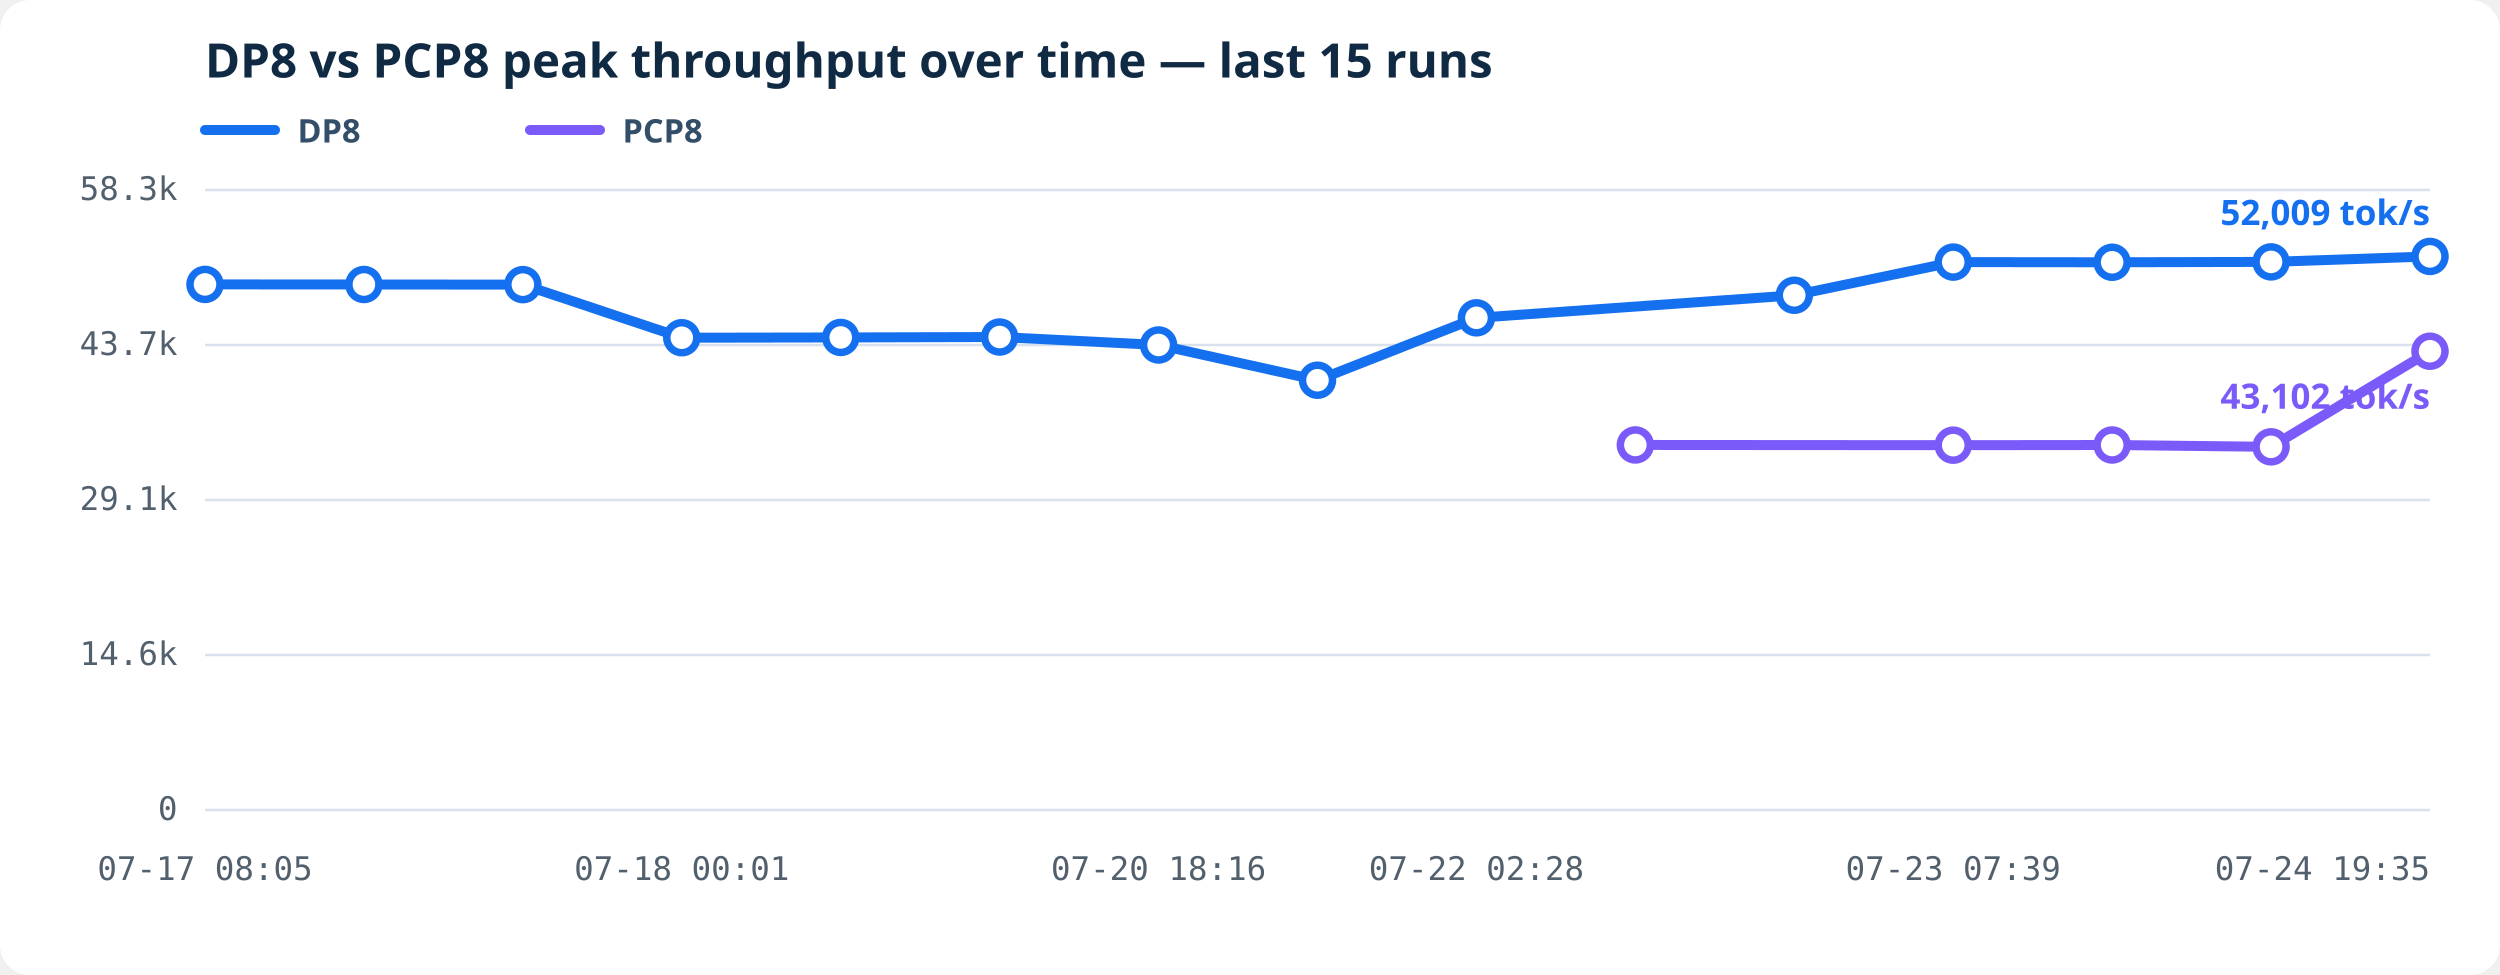
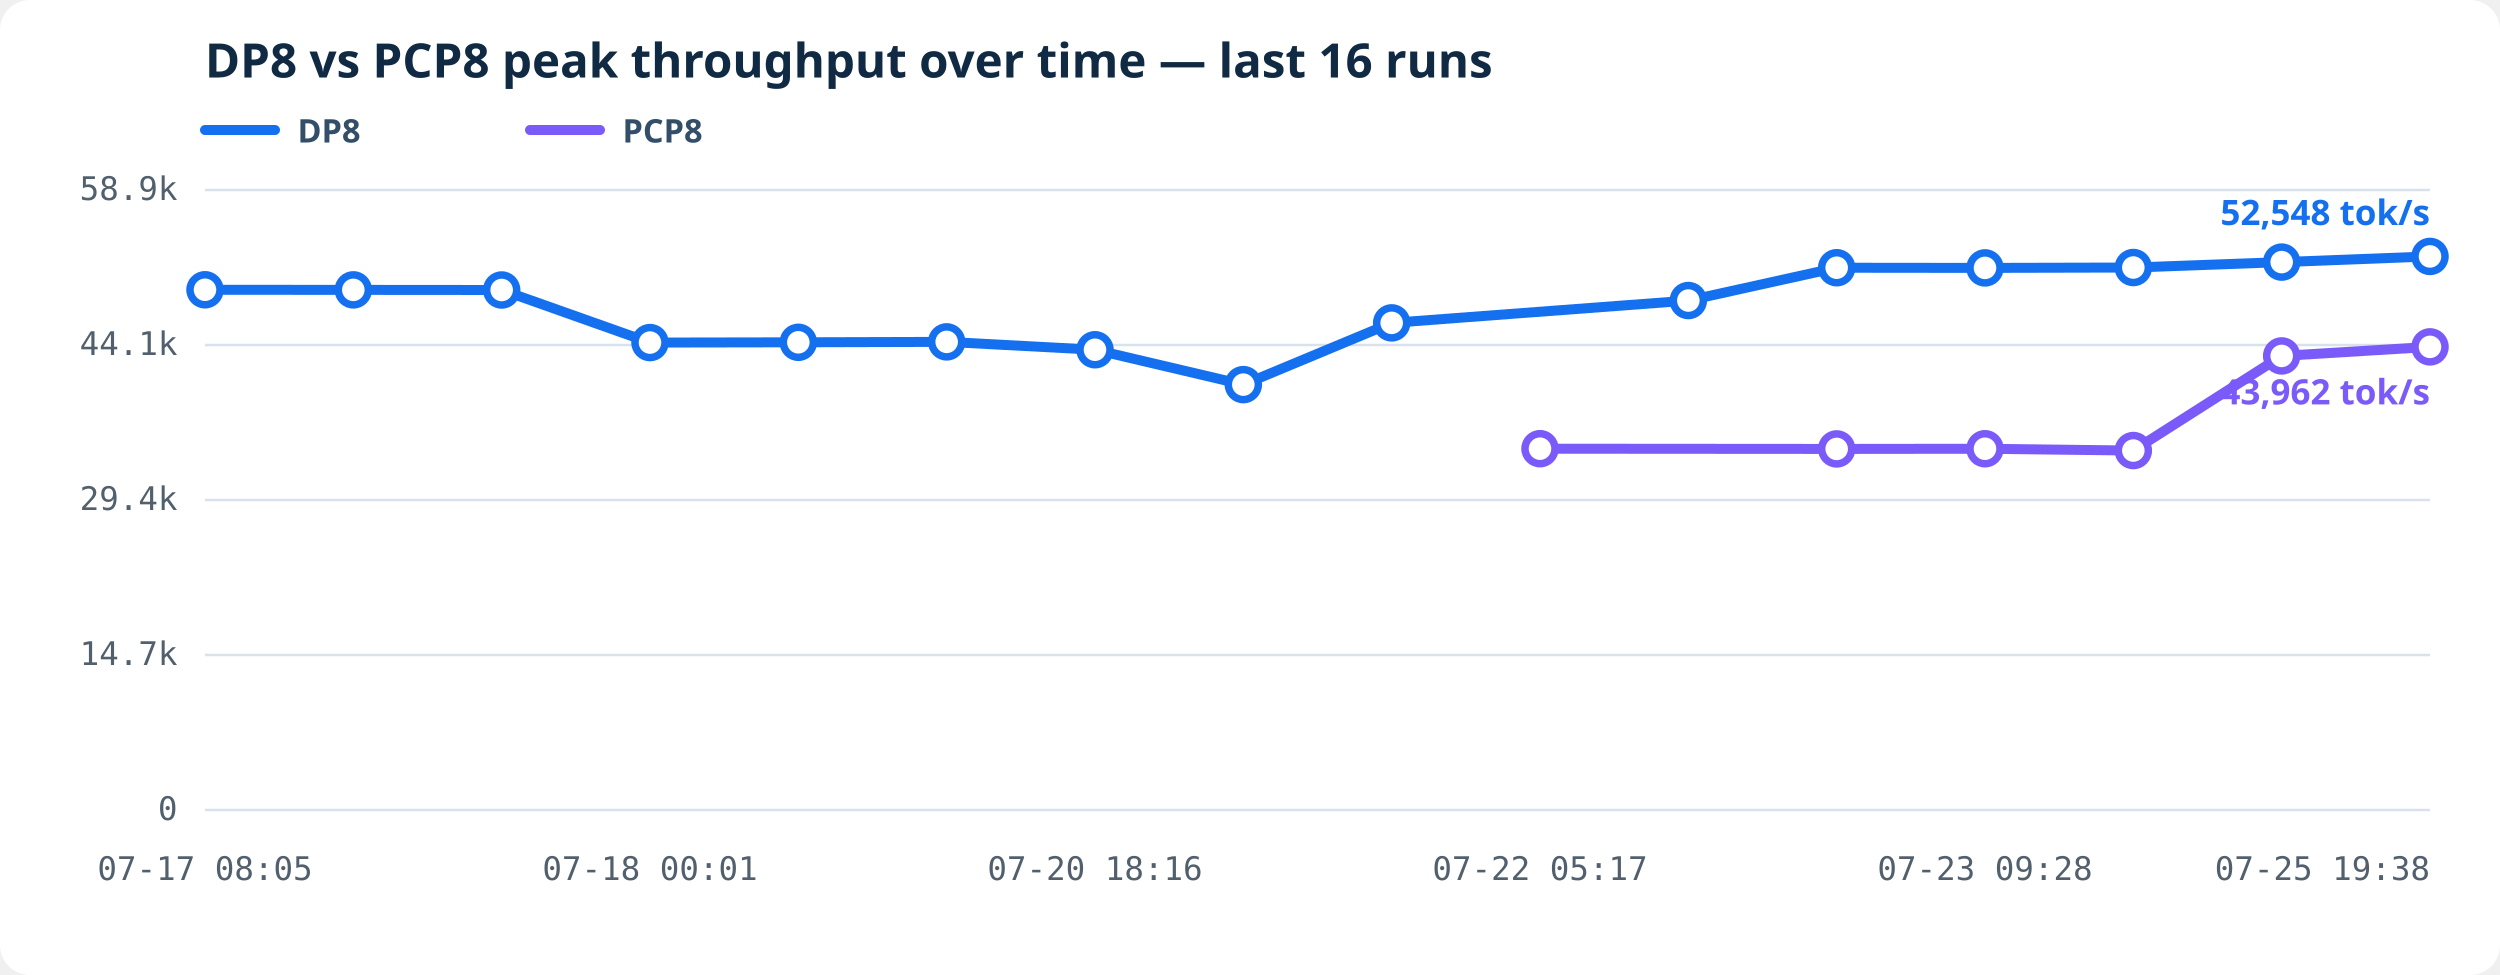
<svg xmlns="http://www.w3.org/2000/svg" viewBox="0 0 1000 390" role="img" aria-labelledby="history-title history-desc">
  <style>.bg{fill:#fff}.grid{stroke:#d9e2ec;stroke-width:1}.axis{fill:#52606d;font:13px ui-monospace,SFMono-Regular,Consolas,monospace}.heading{fill:#102a43;font:600 19px system-ui,sans-serif}.line{fill:none;stroke-width:4;stroke-linejoin:round;stroke-linecap:round}.dot{fill:#fff;stroke-width:3}.latest{stroke-width:3}.legend{fill:#334e68;font:600 13px system-ui,sans-serif}.value{font:600 14px system-ui,sans-serif}</style>
  <rect class="bg" width="1000" height="390" rx="12" />
-   <text class="heading" x="82" y="31">DP8 vs PCP8 peak throughput over time — last 15 runs</text>
+   <text class="heading" x="82" y="31">DP8 vs PCP8 peak throughput over time — last 16 runs</text>
  <line x1="82" y1="52" x2="110" y2="52" stroke="#1570ef" stroke-width="4" stroke-linecap="round" />
  <text class="legend" x="119" y="57">DP8</text>
  <line x1="212" y1="52" x2="240" y2="52" stroke="#7a5af8" stroke-width="4" stroke-linecap="round" />
  <text class="legend" x="249" y="57">PCP8</text>
  <line class="grid" x1="82" y1="324.00" x2="972" y2="324.00" />
  <text class="axis" text-anchor="end" x="71" y="328.00">0</text>
  <line class="grid" x1="82" y1="262.00" x2="972" y2="262.00" />
-   <text class="axis" text-anchor="end" x="71" y="266.00">14.6k</text>
+   <text class="axis" text-anchor="end" x="71" y="266.00">14.7k</text>
  <line class="grid" x1="82" y1="200.00" x2="972" y2="200.00" />
-   <text class="axis" text-anchor="end" x="71" y="204.00">29.1k</text>
+   <text class="axis" text-anchor="end" x="71" y="204.00">29.4k</text>
  <line class="grid" x1="82" y1="138.00" x2="972" y2="138.00" />
-   <text class="axis" text-anchor="end" x="71" y="142.00">43.7k</text>
+   <text class="axis" text-anchor="end" x="71" y="142.00">44.1k</text>
  <line class="grid" x1="82" y1="76.00" x2="972" y2="76.00" />
-   <text class="axis" text-anchor="end" x="71" y="80.00">58.3k</text>
+   <text class="axis" text-anchor="end" x="71" y="80.00">58.9k</text>
  <text class="axis" text-anchor="middle" x="82.00" y="352">07-17 08:05</text>
-   <text class="axis" text-anchor="middle" x="272.71" y="352">07-18 00:01</text>
-   <text class="axis" text-anchor="middle" x="463.43" y="352">07-20 18:16</text>
-   <text class="axis" text-anchor="middle" x="590.57" y="352">07-22 02:28</text>
-   <text class="axis" text-anchor="middle" x="781.29" y="352">07-23 07:39</text>
-   <text class="axis" text-anchor="end" x="972.00" y="352">07-24 19:35</text>
-   <polyline class="line" stroke="#1570ef" points="82.00,113.76 145.57,113.80 209.14,113.85 272.71,135.09 336.29,134.98 399.86,134.81 463.43,137.99 527.00,152.09 590.57,127.13 717.71,118.11 781.29,104.84 844.86,104.91 908.43,104.76 972.00,102.57" />
-   <circle class="dot" fill="#fff" stroke="#1570ef" cx="82.00" cy="113.76" r="6" />
-   <circle class="dot" fill="#fff" stroke="#1570ef" cx="145.57" cy="113.80" r="6" />
-   <circle class="dot" fill="#fff" stroke="#1570ef" cx="209.14" cy="113.85" r="6" />
-   <circle class="dot" fill="#fff" stroke="#1570ef" cx="272.71" cy="135.09" r="6" />
-   <circle class="dot" fill="#fff" stroke="#1570ef" cx="336.29" cy="134.98" r="6" />
-   <circle class="dot" fill="#fff" stroke="#1570ef" cx="399.86" cy="134.81" r="6" />
-   <circle class="dot" fill="#fff" stroke="#1570ef" cx="463.43" cy="137.99" r="6" />
-   <circle class="dot" fill="#fff" stroke="#1570ef" cx="527.00" cy="152.09" r="6" />
-   <circle class="dot" fill="#fff" stroke="#1570ef" cx="590.57" cy="127.13" r="6" />
-   <circle class="dot" fill="#fff" stroke="#1570ef" cx="717.71" cy="118.11" r="6" />
-   <circle class="dot" fill="#fff" stroke="#1570ef" cx="781.29" cy="104.84" r="6" />
-   <circle class="dot" fill="#fff" stroke="#1570ef" cx="844.86" cy="104.91" r="6" />
-   <circle class="dot" fill="#fff" stroke="#1570ef" cx="908.43" cy="104.76" r="6" />
+   <text class="axis" text-anchor="middle" x="260.00" y="352">07-18 00:01</text>
+   <text class="axis" text-anchor="middle" x="438.00" y="352">07-20 18:16</text>
+   <text class="axis" text-anchor="middle" x="616.00" y="352">07-22 05:17</text>
+   <text class="axis" text-anchor="middle" x="794.00" y="352">07-23 09:28</text>
+   <text class="axis" text-anchor="end" x="972.00" y="352">07-25 19:38</text>
+   <polyline class="line" stroke="#1570ef" points="82.00,115.91 141.33,115.95 200.67,116.00 260.00,137.03 319.33,136.92 378.67,136.75 438.00,139.90 497.33,153.85 556.67,129.15 675.33,120.22 734.67,107.09 794.00,107.16 853.33,107.01 912.67,104.84 972.00,102.57" />
+   <circle class="dot" fill="#fff" stroke="#1570ef" cx="82.00" cy="115.91" r="6" />
+   <circle class="dot" fill="#fff" stroke="#1570ef" cx="141.33" cy="115.95" r="6" />
+   <circle class="dot" fill="#fff" stroke="#1570ef" cx="200.67" cy="116.00" r="6" />
+   <circle class="dot" fill="#fff" stroke="#1570ef" cx="260.00" cy="137.03" r="6" />
+   <circle class="dot" fill="#fff" stroke="#1570ef" cx="319.33" cy="136.92" r="6" />
+   <circle class="dot" fill="#fff" stroke="#1570ef" cx="378.67" cy="136.75" r="6" />
+   <circle class="dot" fill="#fff" stroke="#1570ef" cx="438.00" cy="139.90" r="6" />
+   <circle class="dot" fill="#fff" stroke="#1570ef" cx="497.33" cy="153.85" r="6" />
+   <circle class="dot" fill="#fff" stroke="#1570ef" cx="556.67" cy="129.15" r="6" />
+   <circle class="dot" fill="#fff" stroke="#1570ef" cx="675.33" cy="120.22" r="6" />
+   <circle class="dot" fill="#fff" stroke="#1570ef" cx="734.67" cy="107.09" r="6" />
+   <circle class="dot" fill="#fff" stroke="#1570ef" cx="794.00" cy="107.16" r="6" />
+   <circle class="dot" fill="#fff" stroke="#1570ef" cx="853.33" cy="107.01" r="6" />
+   <circle class="dot" fill="#fff" stroke="#1570ef" cx="912.67" cy="104.84" r="6" />
  <circle class="dot latest" fill="#1570ef" stroke="#1570ef" cx="972.00" cy="102.57" r="6" />
-   <text class="value" fill="#1570ef" text-anchor="end" x="972.00" y="90.00">52,009 tok/s</text>
-   <polyline class="line" stroke="#7a5af8" points="654.14,177.98 781.29,178.07 844.86,178.00 908.43,178.73 972.00,140.49" />
-   <circle class="dot" fill="#fff" stroke="#7a5af8" cx="654.14" cy="177.98" r="6" />
-   <circle class="dot" fill="#fff" stroke="#7a5af8" cx="781.29" cy="178.07" r="6" />
-   <circle class="dot" fill="#fff" stroke="#7a5af8" cx="844.86" cy="178.00" r="6" />
-   <circle class="dot" fill="#fff" stroke="#7a5af8" cx="908.43" cy="178.73" r="6" />
-   <circle class="dot latest" fill="#7a5af8" stroke="#7a5af8" cx="972.00" cy="140.49" r="6" />
-   <text class="value" fill="#7a5af8" text-anchor="end" x="972.00" y="163.49">43,102 tok/s</text>
+   <text class="value" fill="#1570ef" text-anchor="end" x="972.00" y="90.00">52,548 tok/s</text>
+   <polyline class="line" stroke="#7a5af8" points="616.00,179.48 734.67,179.57 794.00,179.50 853.33,180.22 912.67,142.37 972.00,138.75" />
+   <circle class="dot" fill="#fff" stroke="#7a5af8" cx="616.00" cy="179.48" r="6" />
+   <circle class="dot" fill="#fff" stroke="#7a5af8" cx="734.67" cy="179.57" r="6" />
+   <circle class="dot" fill="#fff" stroke="#7a5af8" cx="794.00" cy="179.50" r="6" />
+   <circle class="dot" fill="#fff" stroke="#7a5af8" cx="853.33" cy="180.22" r="6" />
+   <circle class="dot" fill="#fff" stroke="#7a5af8" cx="912.67" cy="142.37" r="6" />
+   <circle class="dot latest" fill="#7a5af8" stroke="#7a5af8" cx="972.00" cy="138.75" r="6" />
+   <text class="value" fill="#7a5af8" text-anchor="end" x="972.00" y="161.75">43,962 tok/s</text>
</svg>
